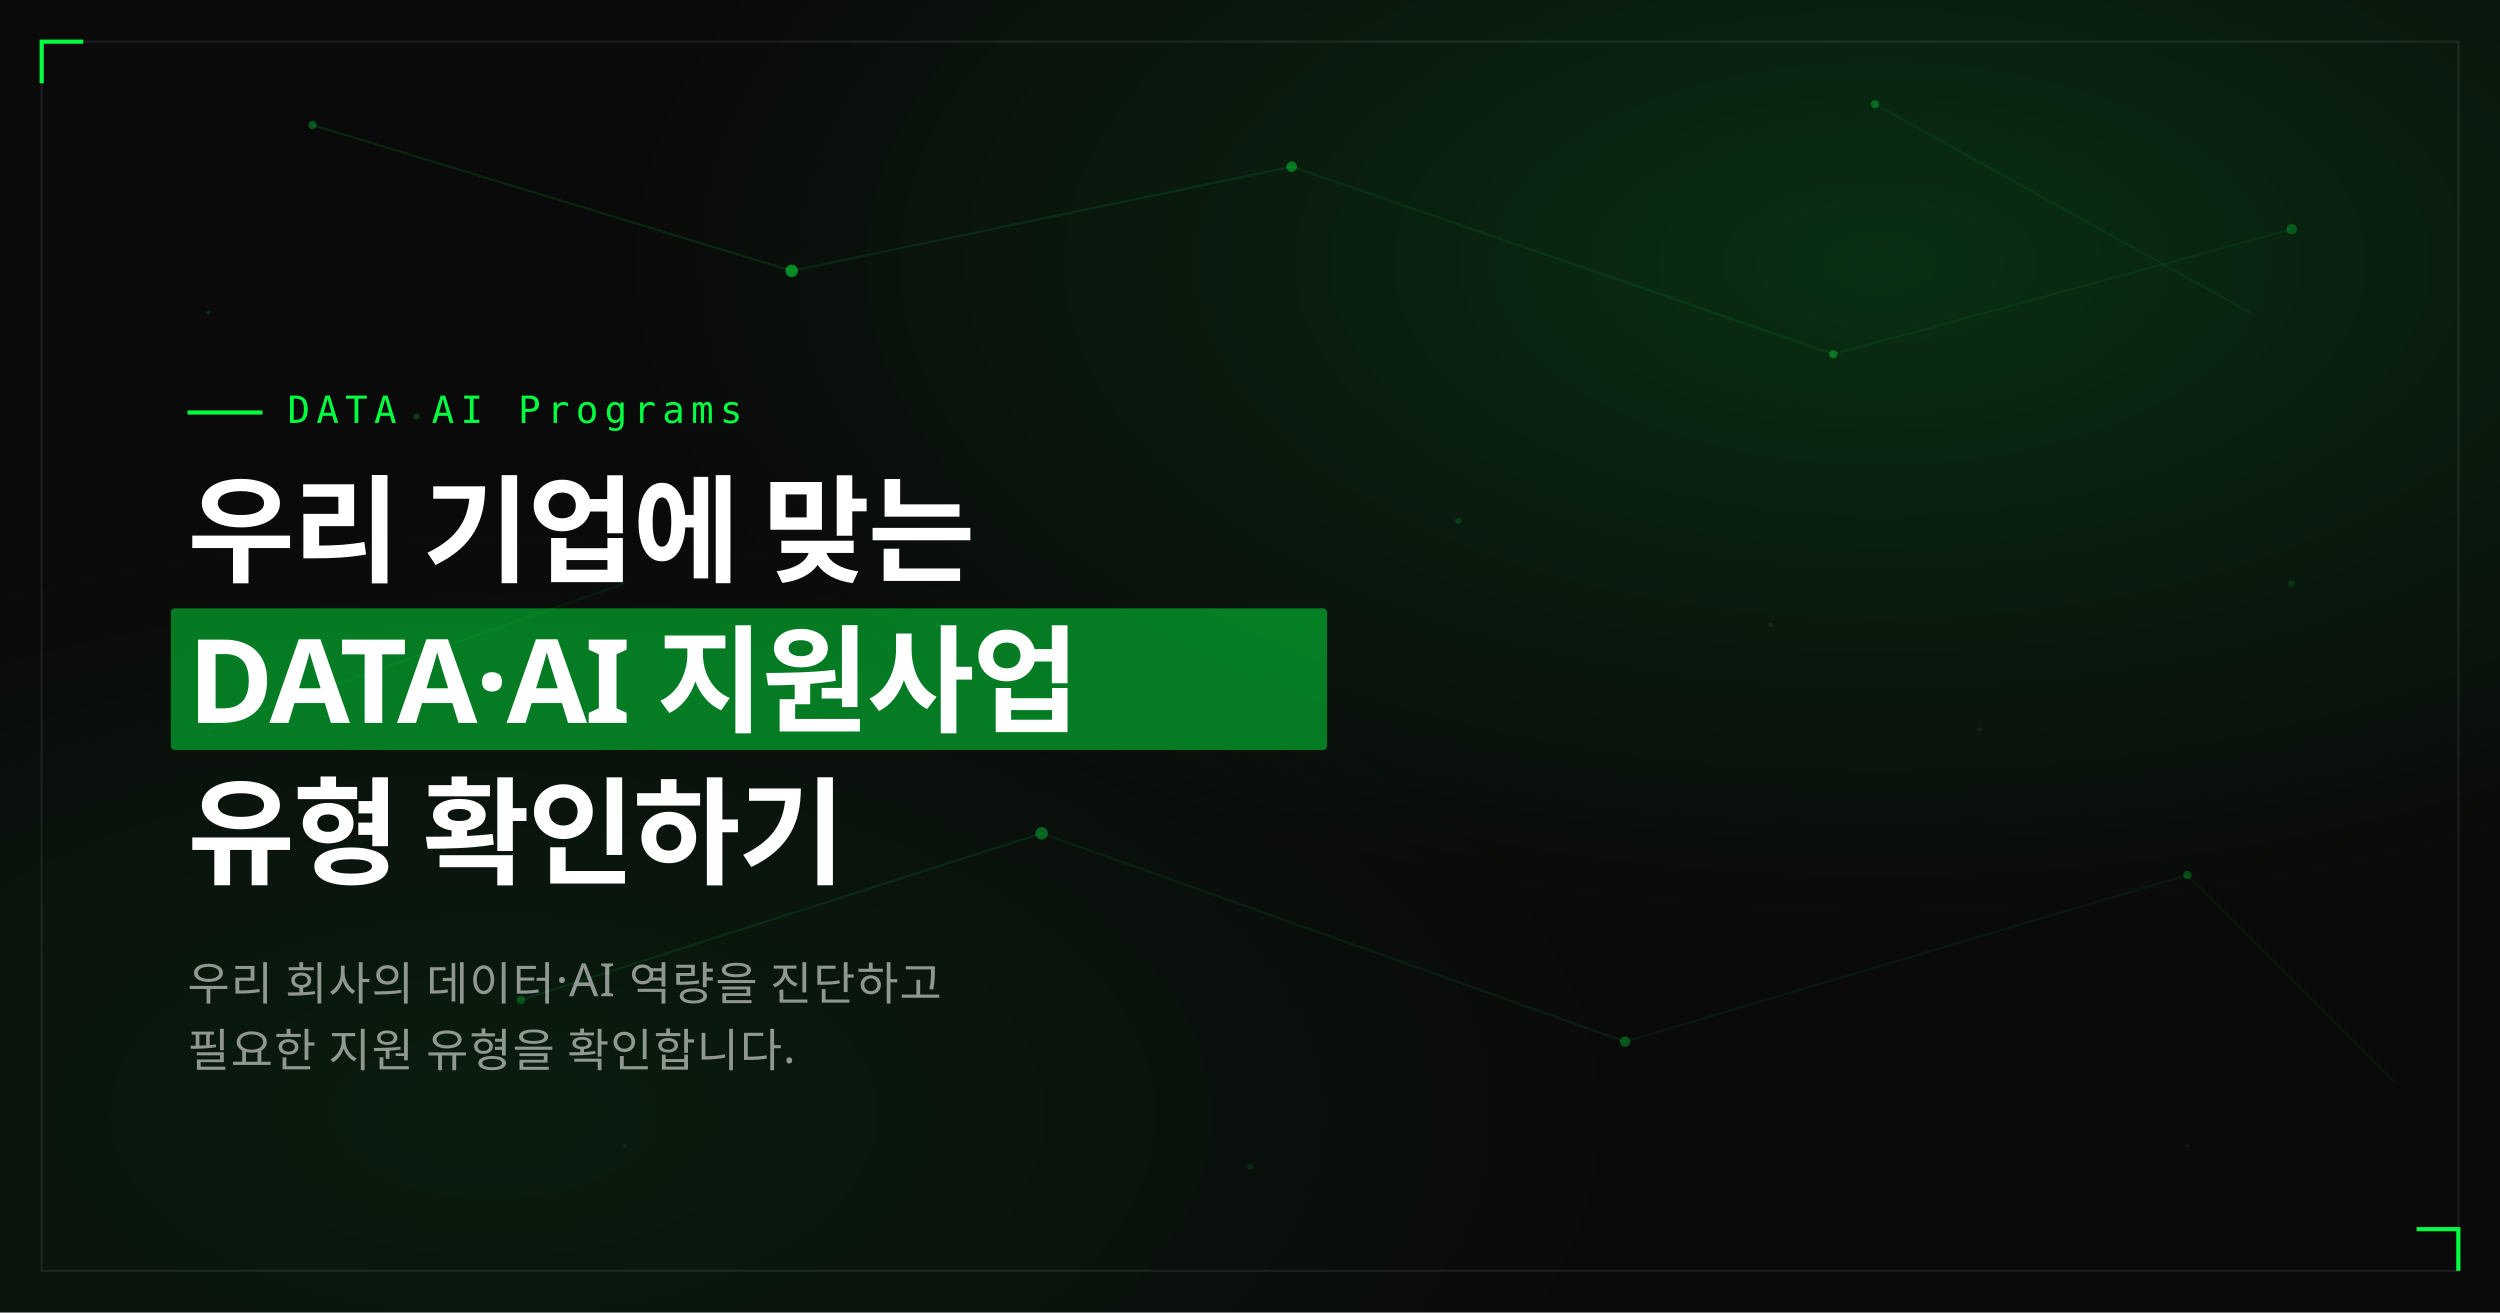
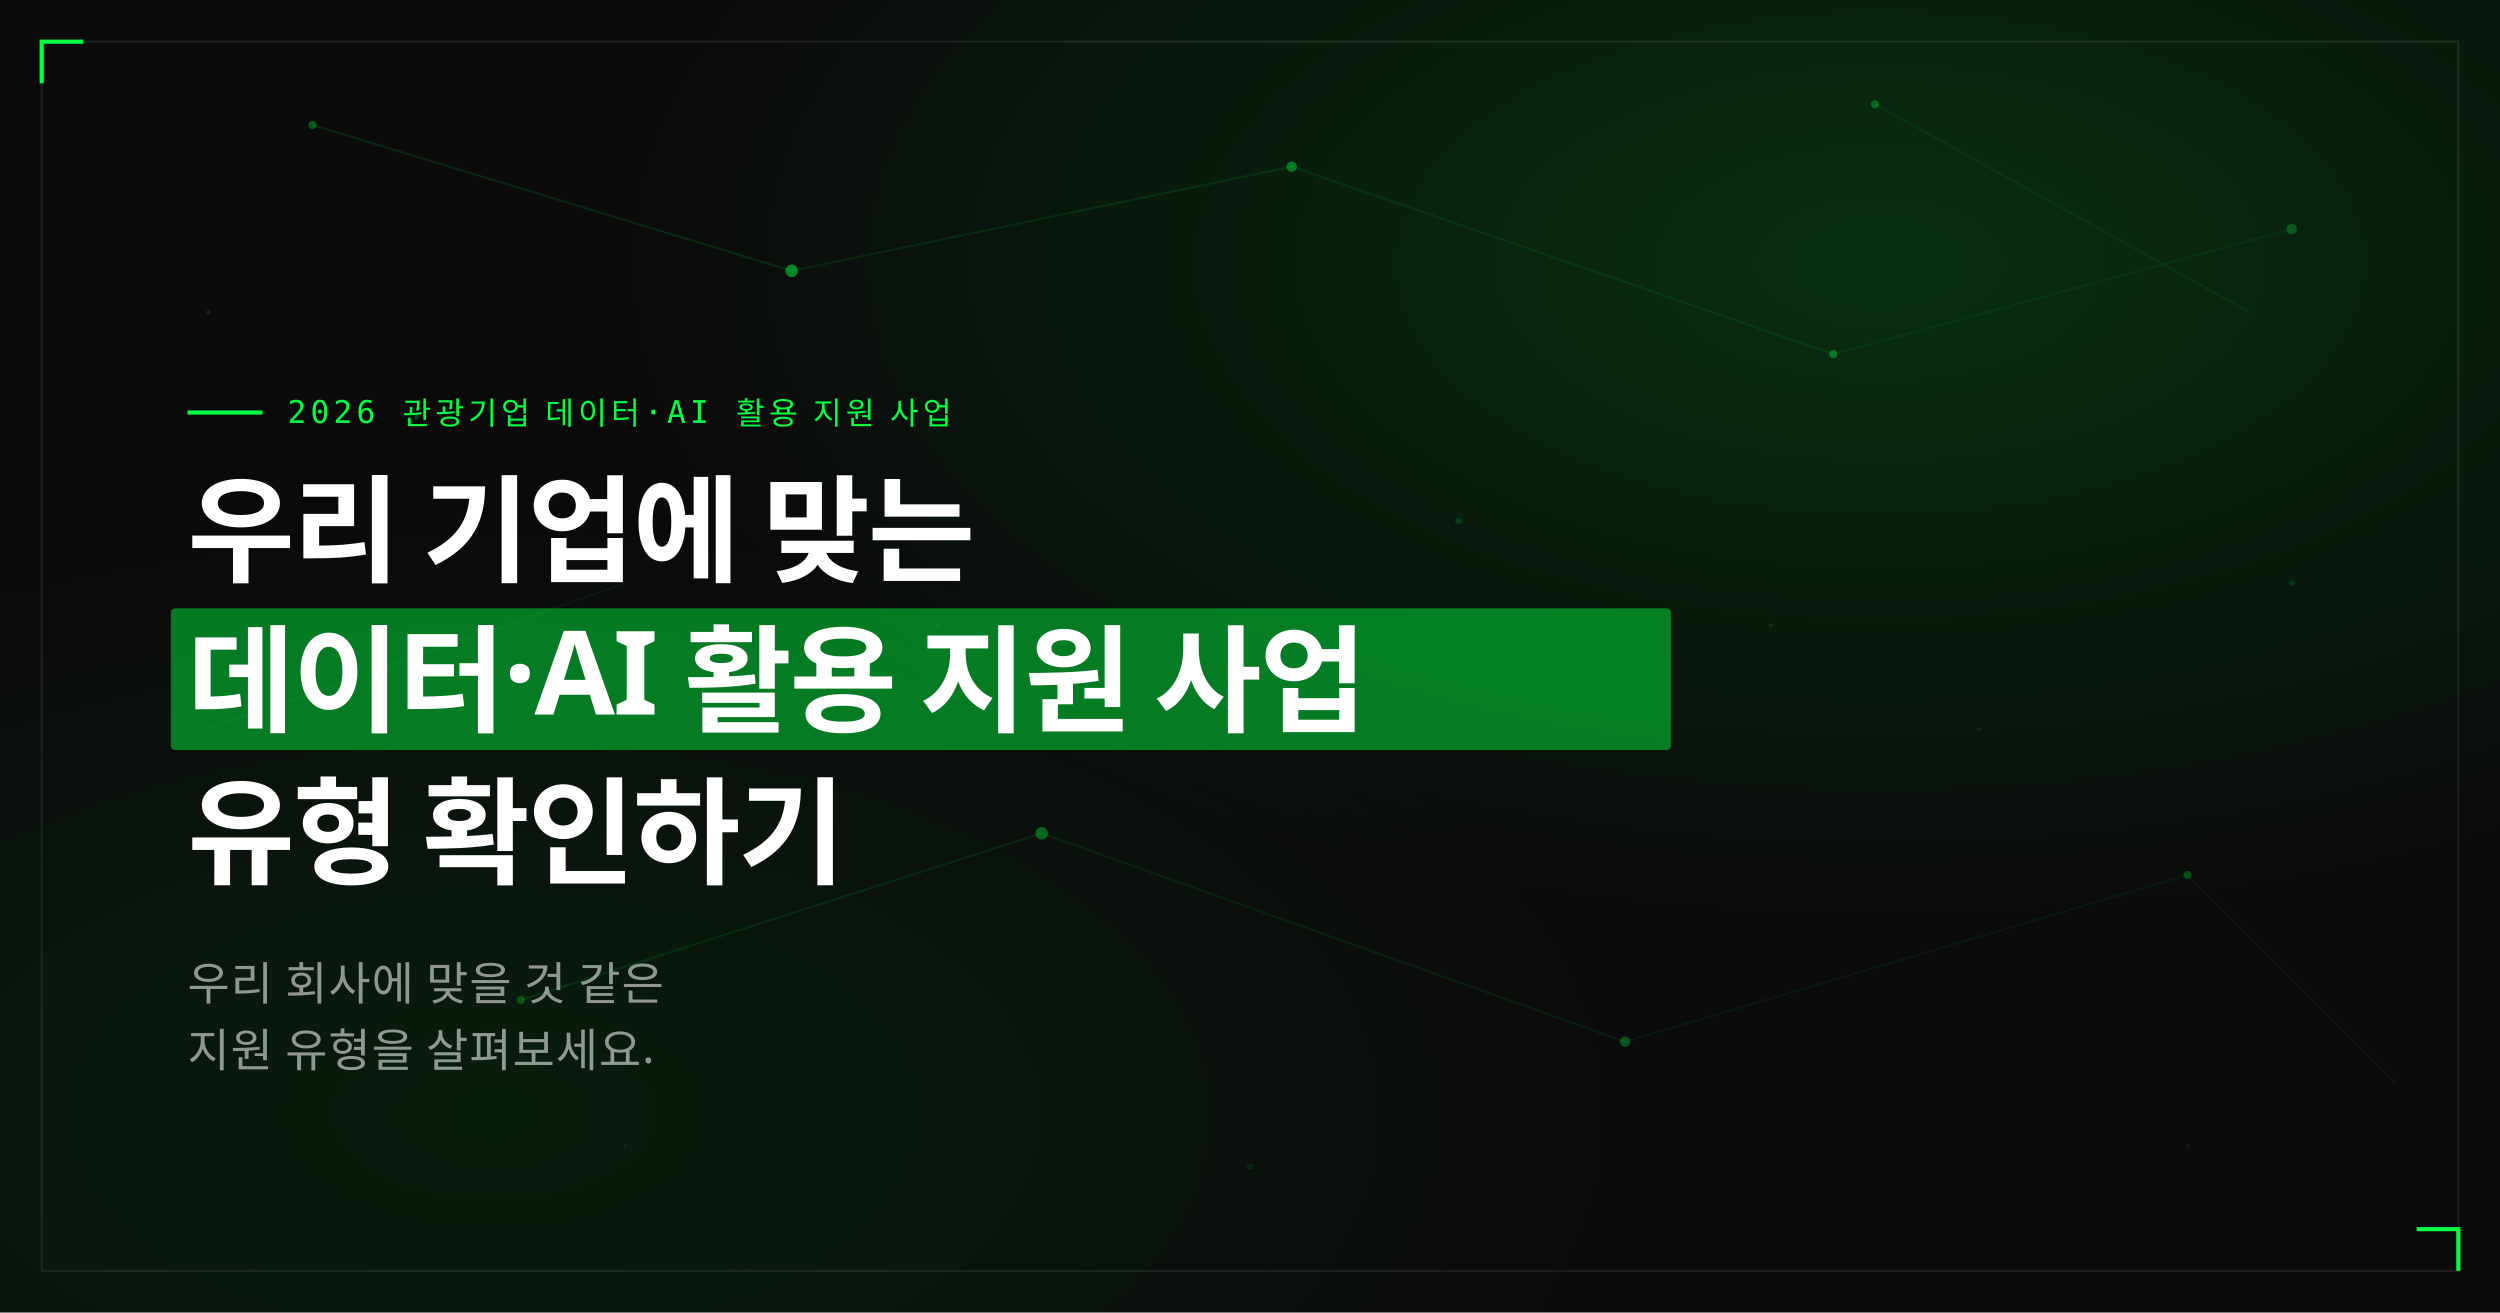
<svg xmlns="http://www.w3.org/2000/svg" width="1200" height="630" viewBox="0 0 1200 630">
  <defs>
    <radialGradient id="glow1" cx="75%" cy="20%" r="50%">
      <stop offset="0%" stop-color="#00ff41" stop-opacity="0.15" />
      <stop offset="100%" stop-color="#00ff41" stop-opacity="0" />
    </radialGradient>
    <radialGradient id="glow2" cx="20%" cy="85%" r="45%">
      <stop offset="0%" stop-color="#00ff41" stop-opacity="0.08" />
      <stop offset="100%" stop-color="#00ff41" stop-opacity="0" />
    </radialGradient>
  </defs>
  <rect width="1200" height="630" fill="#0a0a0a" />
  <rect width="1200" height="630" fill="url(#glow1)" />
  <rect width="1200" height="630" fill="url(#glow2)" />
  <line x1="150" y1="60" x2="380" y2="130" stroke="#00ff41" stroke-opacity="0.12" stroke-width="1" />
  <line x1="380" y1="130" x2="620" y2="80" stroke="#00ff41" stroke-opacity="0.1" stroke-width="1" />
  <line x1="620" y1="80" x2="880" y2="170" stroke="#00ff41" stroke-opacity="0.08" stroke-width="1" />
  <line x1="880" y1="170" x2="1100" y2="110" stroke="#00ff41" stroke-opacity="0.06" stroke-width="1" />
  <line x1="250" y1="480" x2="500" y2="400" stroke="#00ff41" stroke-opacity="0.1" stroke-width="1" />
  <line x1="500" y1="400" x2="780" y2="500" stroke="#00ff41" stroke-opacity="0.08" stroke-width="1" />
  <line x1="780" y1="500" x2="1050" y2="420" stroke="#00ff41" stroke-opacity="0.06" stroke-width="1" />
  <line x1="1050" y1="420" x2="1150" y2="520" stroke="#00ff41" stroke-opacity="0.05" stroke-width="1" />
  <line x1="900" y1="50" x2="1080" y2="150" stroke="#00ff41" stroke-opacity="0.07" stroke-width="1" />
  <line x1="100" y1="350" x2="300" y2="280" stroke="#00ff41" stroke-opacity="0.06" stroke-width="1" />
  <circle cx="380" cy="130" r="3" fill="#00ff41" opacity="0.5" />
  <circle cx="620" cy="80" r="2.5" fill="#00ff41" opacity="0.4" />
  <circle cx="880" cy="170" r="2" fill="#00ff41" opacity="0.35" />
  <circle cx="500" cy="400" r="3" fill="#00ff41" opacity="0.35" />
  <circle cx="780" cy="500" r="2.5" fill="#00ff41" opacity="0.3" />
  <circle cx="1050" cy="420" r="2" fill="#00ff41" opacity="0.25" />
  <circle cx="150" cy="60" r="2" fill="#00ff41" opacity="0.3" />
  <circle cx="1100" cy="110" r="2.5" fill="#00ff41" opacity="0.25" />
  <circle cx="900" cy="50" r="2" fill="#00ff41" opacity="0.3" />
  <circle cx="250" cy="480" r="2" fill="#00ff41" opacity="0.25" />
  <circle cx="200" cy="200" r="1.5" fill="#00ff41" opacity="0.2" />
  <circle cx="450" cy="300" r="1" fill="white" opacity="0.06" />
  <circle cx="700" cy="250" r="1.5" fill="#00ff41" opacity="0.15" />
  <circle cx="950" cy="350" r="1" fill="white" opacity="0.06" />
  <circle cx="1100" cy="280" r="1.5" fill="#00ff41" opacity="0.12" />
  <circle cx="300" cy="550" r="1" fill="white" opacity="0.05" />
  <circle cx="600" cy="560" r="1.5" fill="#00ff41" opacity="0.1" />
  <circle cx="850" cy="300" r="1" fill="white" opacity="0.06" />
  <circle cx="100" cy="150" r="1" fill="#00ff41" opacity="0.15" />
  <circle cx="1050" cy="550" r="1" fill="white" opacity="0.05" />
  <rect x="20" y="20" width="1160" height="590" fill="none" stroke="white" stroke-opacity="0.08" stroke-width="1" />
  <path d="M20,40 L20,20 L40,20" fill="none" stroke="#00ff41" stroke-width="2" />
  <path d="M1160,590 L1180,590 L1180,610" fill="none" stroke="#00ff41" stroke-width="2" />
  <line x1="90" y1="198" x2="126" y2="198" stroke="#00ff41" stroke-width="2" />
-   <text x="138" y="203" font-family="monospace" font-size="18" fill="#00ff41" letter-spacing="3">DATA AI Programs</text>
+   <text x="138" y="203" font-family="monospace" font-size="15" fill="#00ff41" letter-spacing="2">2026 관광기업 데이터·AI 활용 지원 사업</text>
  <text x="90" y="275" font-family="'Pretendard Variable', 'Apple SD Gothic Neo', sans-serif" font-size="56" font-weight="800" fill="white" letter-spacing="-1">우리 기업에 맞는</text>
-   <rect x="82" y="292" width="555" height="68" fill="#00ff41" opacity="0.45" rx="2" />
-   <text x="90" y="347" font-family="'Pretendard Variable', 'Apple SD Gothic Neo', sans-serif" font-size="56" font-weight="800" fill="white" letter-spacing="-1">DATA·AI 지원사업</text>
+   <rect x="82" y="292" width="720" height="68" fill="#00ff41" opacity="0.45" rx="2" />
+   <text x="90" y="347" font-family="'Pretendard Variable', 'Apple SD Gothic Neo', sans-serif" font-size="56" font-weight="800" fill="white" letter-spacing="-1">데이터·AI 활용 지원 사업</text>
  <text x="90" y="420" font-family="'Pretendard Variable', 'Apple SD Gothic Neo', sans-serif" font-size="56" font-weight="800" fill="white" letter-spacing="-1">유형 확인하기</text>
-   <text x="90" y="480" font-family="'Pretendard Variable', 'Apple SD Gothic Neo', sans-serif" font-size="22" fill="white" opacity="0.55" letter-spacing="0.5">우리 회사의 데이터·AI 역량을 진단하고</text>
-   <text x="90" y="512" font-family="'Pretendard Variable', 'Apple SD Gothic Neo', sans-serif" font-size="22" fill="white" opacity="0.55" letter-spacing="0.5">필요한 지원 유형을 확인합니다.</text>
+   <text x="90" y="480" font-family="'Pretendard Variable', 'Apple SD Gothic Neo', sans-serif" font-size="22" fill="white" opacity="0.55" letter-spacing="0.5">우리 회사에 맞을 것 같은</text>
+   <text x="90" y="512" font-family="'Pretendard Variable', 'Apple SD Gothic Neo', sans-serif" font-size="22" fill="white" opacity="0.55" letter-spacing="0.5">지원 유형을 살펴보세요.</text>
</svg>
